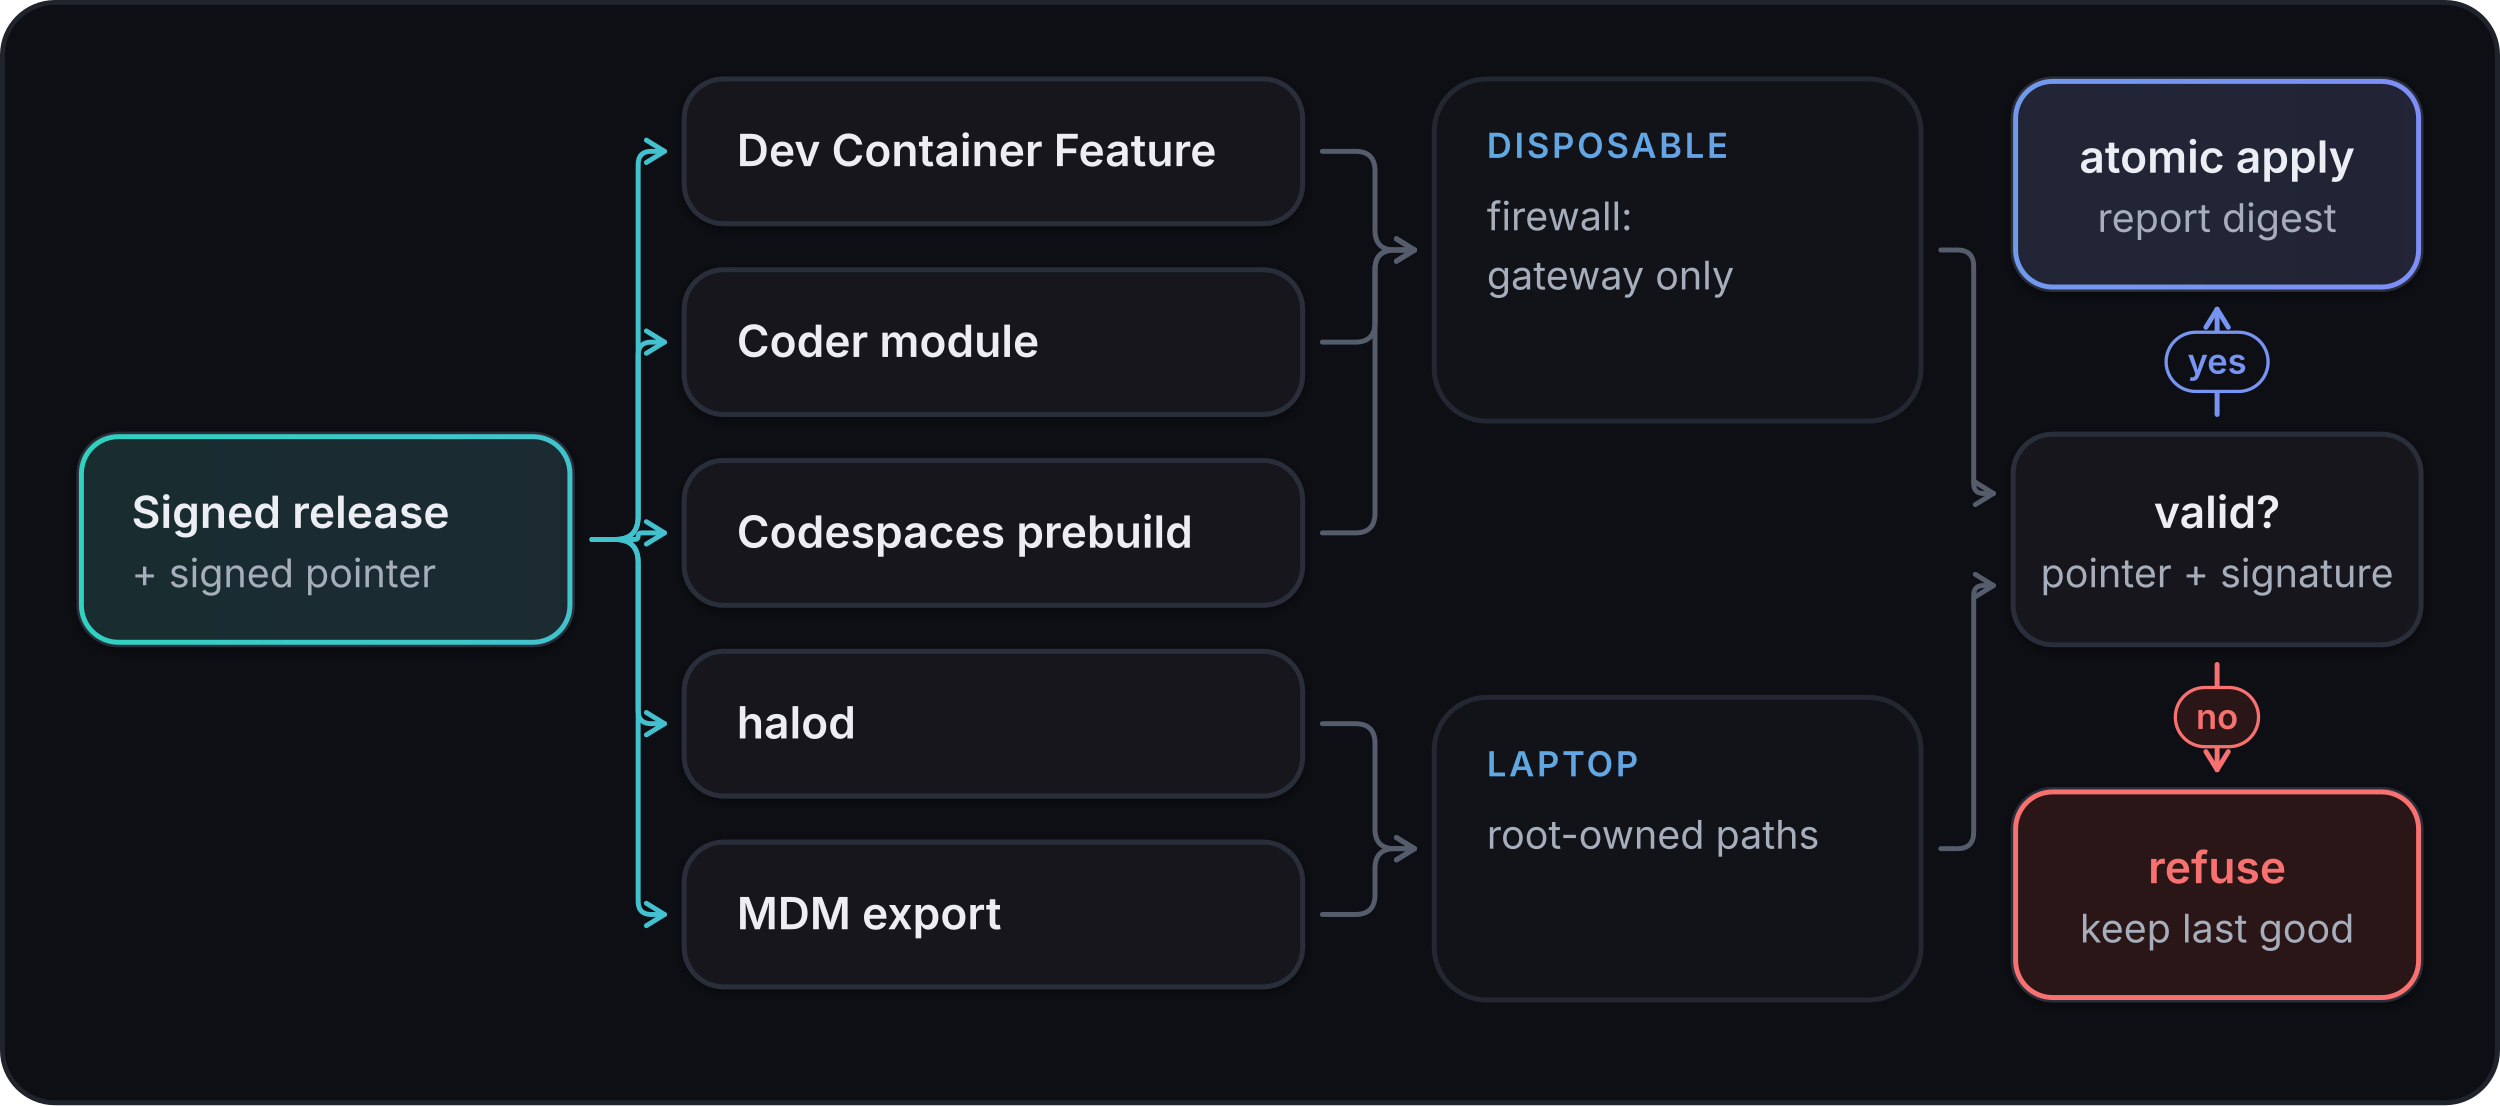
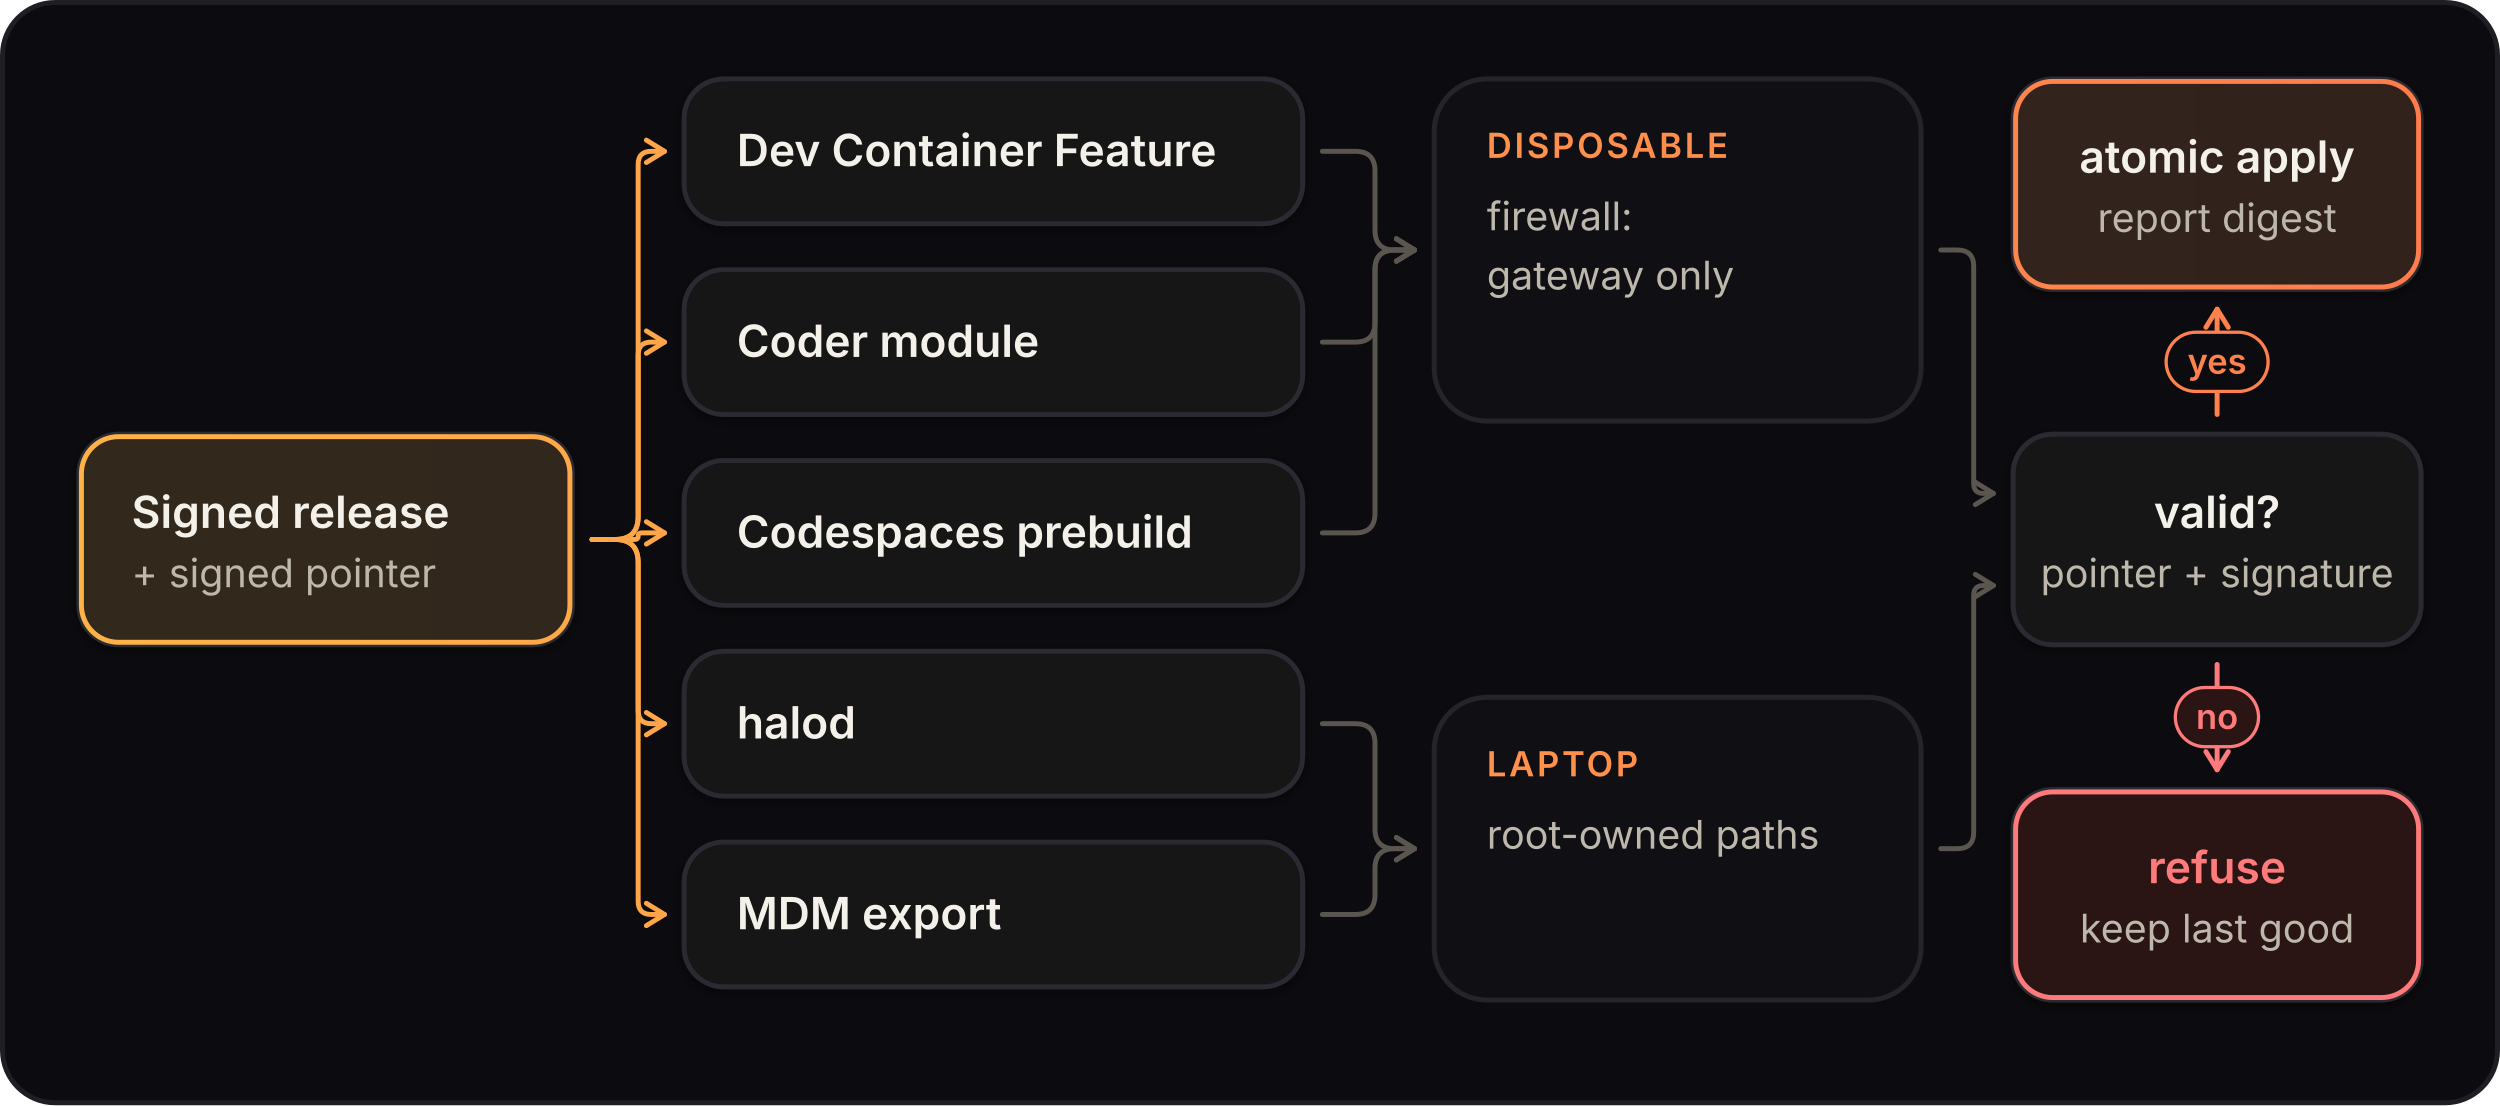
<svg xmlns="http://www.w3.org/2000/svg" viewBox="0 0 760 336" width="760" height="336" role="img" aria-labelledby="t d" font-family="ui-sans-serif,-apple-system,Inter,'Segoe UI',sans-serif">
  <style>
- .cv{fill:#0d0f14;stroke:#1f232c;stroke-width:1.5}
- .card{fill:#14171e;stroke:#2a2f3a;stroke-width:1.5}
+ .cv{fill:#0c0c10;stroke:#1e1e24;stroke-width:1.5}
+ .card{fill:#121217;stroke:#2a2a31;stroke-width:1.5}
.soft{fill:url(#gs)}
.ring{fill:none;stroke:url(#ga);stroke-width:1.5}
- .dcard{fill:#2a1517;stroke:#f87171;stroke-width:1.5}
- .ghost{fill:none;stroke:#555d6c;stroke-width:1.5;stroke-dasharray:4 4}
- .zone{fill:#111319;stroke:#232731;stroke-width:1.5}
- .chip{fill:#1a1d26;stroke:#2a2f3a;stroke-width:1}
+ .dcard{fill:#2a1414;stroke:#ff7a7a;stroke-width:1.5}
+ .ghost{fill:none;stroke:#5a564f;stroke-width:1.5;stroke-dasharray:4 4}
+ .zone{fill:#0f0f14;stroke:#24242b;stroke-width:1.5}
+ .chip{fill:#1a1a20;stroke:#2a2a31;stroke-width:1}
text{font-family:ui-sans-serif,-apple-system,Inter,'Segoe UI',sans-serif}
- .t{font-size:13.5px;font-weight:600;fill:#eceef3}
- .tm{font:600 12.5px ui-monospace,'SF Mono','JetBrains Mono',Menlo,Consolas,monospace;fill:#eceef3}
- .td{fill:#f87171}
- .s{font-size:12px;fill:#a6adbb}
- .m{font:11px ui-monospace,'SF Mono','JetBrains Mono',Menlo,Consolas,monospace;fill:#a6adbb}
- .xs{font-size:10.5px;font-weight:500;fill:#8a92a3}
+ .t{font-size:13.5px;font-weight:600;fill:#f4f1ea}
+ .tm{font:600 12.5px ui-monospace,'SF Mono','JetBrains Mono',Menlo,Consolas,monospace;fill:#f4f1ea}
+ .td{fill:#ff7a7a}
+ .s{font-size:12px;fill:#bdb7ac}
+ .m{font:11px ui-monospace,'SF Mono','JetBrains Mono',Menlo,Consolas,monospace;fill:#bdb7ac}
+ .xs{font-size:10.5px;font-weight:500;fill:#9a958b}
.xm{font-family:ui-monospace,'SF Mono','JetBrains Mono',Menlo,Consolas,monospace;font-weight:400}
.xa{fill:url(#ga);font-weight:600}
- .xd{fill:#f87171;font-weight:600}
- .xw{fill:#0b1220;font-weight:600}
- .k{font-size:10.5px;font-weight:600;letter-spacing:.08em;fill:#8a92a3}
+ .xd{fill:#ff7a7a;font-weight:600}
+ .xw{fill:#16130f;font-weight:600}
+ .k{font-size:10.5px;font-weight:600;letter-spacing:.08em;fill:#9a958b}
.ka{fill:url(#ga)}
- .h1{font-size:42px;font-weight:700;letter-spacing:-.02em;fill:#eceef3}
+ .h1{font-size:42px;font-weight:700;letter-spacing:-.02em;fill:#f4f1ea}
.ln,.la,.ld,.lm{fill:none;stroke-width:1.5;stroke-linecap:round;stroke-linejoin:round}
- .ln{stroke:#555d6c}.la{stroke:url(#ga)}.ld{stroke:#f87171}.lm{stroke:#2a2f3a}
- .lane{stroke:#2a2f3a;stroke-width:1.5;stroke-dasharray:3 4}
+ .ln{stroke:#5a564f}.la{stroke:url(#ga)}.ld{stroke:#ff7a7a}.lm{stroke:#2a2a31}
+ .lane{stroke:#2a2a31;stroke-width:1.5;stroke-dasharray:3 4}
.dash{stroke-dasharray:5 5}
- .dl{fill:#555d6c}.da{fill:url(#ga)}.dd{fill:#f87171}
- .pl{fill:#0d0f14}.pa{fill:#0d0f14;stroke:url(#ga);stroke-width:1}
- .pd{fill:#2a1517;stroke:#f87171;stroke-width:1}.ps{fill:url(#ga)}
- .fa{fill:url(#ga)}.fs{fill:url(#gs)}.fm{fill:#1a1d26}.fd{fill:#f87171}.ft{fill:#eceef3}
- .bdg{fill:url(#ga)}.bn{font-size:9.5px;font-weight:700;fill:#0b1220}
+ .dl{fill:#5a564f}.da{fill:url(#ga)}.dd{fill:#ff7a7a}
+ .pl{fill:#0c0c10}.pa{fill:#0c0c10;stroke:url(#ga);stroke-width:1}
+ .pd{fill:#2a1414;stroke:#ff7a7a;stroke-width:1}.ps{fill:url(#ga)}
+ .fa{fill:url(#ga)}.fs{fill:url(#gs)}.fm{fill:#1a1a20}.fd{fill:#ff7a7a}.ft{fill:#f4f1ea}
+ .bdg{fill:url(#ga)}.bn{font-size:9.5px;font-weight:700;fill:#16130f}
.ic{fill:none;stroke:url(#ga);stroke-width:1.75;stroke-linecap:round;stroke-linejoin:round}
.pkt{fill:url(#ga)}
.grow{transform-box:fill-box;transform-origin:left;animation:grow 4.8s cubic-bezier(.6,0,.2,1) infinite}
@keyframes grow{0%{transform:scaleX(.08)}25%{transform:scaleX(.3)}50%{transform:scaleX(.55)}75%,100%{transform:scaleX(1)}}
.flow{stroke-dasharray:4 6;animation:flow 1.1s linear infinite}
@keyframes flow{to{stroke-dashoffset:-20}}
.blink{animation:blink 3.2s ease-in-out infinite}
@keyframes blink{0%,100%{opacity:.18}35%,65%{opacity:1}}
.pulse{transform-box:fill-box;transform-origin:center;animation:pulse 2.8s ease-out infinite}
@keyframes pulse{0%{opacity:.55;transform:scale(.6)}100%{opacity:0;transform:scale(1.5)}}
@media (prefers-reduced-motion:reduce){.flow,.blink,.pulse,.grow{animation:none}.blink{opacity:1}.pulse,.pkt{display:none}}
</style>
  <defs>
    <linearGradient id="ga" gradientUnits="userSpaceOnUse" x1="0" y1="0" x2="760" y2="0">
-       <stop offset="0" stop-color="#2dd4bf" />
-       <stop offset="1" stop-color="#818cf8" />
+       <stop offset="0" stop-color="#ffb547" />
+       <stop offset="1" stop-color="#ff7a4d" />
    </linearGradient>
    <linearGradient id="gs" gradientUnits="userSpaceOnUse" x1="0" y1="0" x2="760" y2="0">
-       <stop offset="0" stop-color="#2dd4bf" stop-opacity="0.12" />
-       <stop offset="1" stop-color="#818cf8" stop-opacity="0.12" />
+       <stop offset="0" stop-color="#ffb547" stop-opacity="0.12" />
+       <stop offset="1" stop-color="#ff7a4d" stop-opacity="0.12" />
    </linearGradient>
    <filter id="sh" x="-10%" y="-10%" width="120%" height="140%">
-       <feDropShadow dx="0" dy="1" stdDeviation="1.6" flood-color="#000000" flood-opacity="0.45" />
+       <feDropShadow dx="0" dy="1" stdDeviation="1.6" flood-color="#000000" flood-opacity="0.5" />
    </filter>
  </defs>
  <rect class="cv" x=".75" y=".75" width="758.5" height="334.5" rx="16" />
  <rect class="card" x="24" y="132" width="150" height="64" rx="12" filter="url(#sh)" />
  <rect class="soft" x="24" y="132" width="150" height="64" rx="12" />
  <rect class="ring" x="24.75" y="132.75" width="148.5" height="62.5" rx="11.25" />
  <text class="t" x="40" y="160.5">Signed release</text>
  <text class="s" x="40" y="178.5">+ signed pointer</text>
  <rect class="card" x="208" y="24" width="188" height="44" rx="12" filter="url(#sh)" />
  <text class="t" x="224" y="50.5">Dev Container Feature</text>
  <path class="la" d="M180 164L187.0 164.0Q194 164 194.0 157.0L194.0 50.0Q194 46 198.0 46.0L202 46" />
  <path class="la hd" d="M196.5 49.4L202 46L196.5 42.6" />
  <rect class="card" x="208" y="82" width="188" height="44" rx="12" filter="url(#sh)" />
  <text class="t" x="224" y="108.5">Coder module</text>
  <path class="la" d="M180 164L187.0 164.0Q194 164 194.0 157.0L194.0 108.0Q194 104 198.0 104.0L202 104" />
  <path class="la hd" d="M196.5 107.4L202 104L196.5 100.6" />
  <rect class="card" x="208" y="140" width="188" height="44" rx="12" filter="url(#sh)" />
  <text class="t" x="224" y="166.5">Codespaces prebuild</text>
  <path class="la" d="M180 164L193.0 164.0Q194 164 194.0 163.0L194.0 163.0Q194 162 195.0 162.0L202 162" />
  <path class="la hd" d="M196.5 165.4L202 162L196.5 158.6" />
  <rect class="card" x="208" y="198" width="188" height="44" rx="12" filter="url(#sh)" />
  <text class="t" x="224" y="224.5">halod</text>
  <path class="la" d="M180 164L187.0 164.0Q194 164 194.0 171.0L194.0 216.0Q194 220 198.0 220.0L202 220" />
  <path class="la hd" d="M196.5 223.4L202 220L196.5 216.6" />
  <rect class="card" x="208" y="256" width="188" height="44" rx="12" filter="url(#sh)" />
  <text class="t" x="224" y="282.5">MDM export</text>
  <path class="la" d="M180 164L187.0 164.0Q194 164 194.0 171.0L194.0 274.0Q194 278 198.0 278.0L202 278" />
  <path class="la hd" d="M196.5 281.4L202 278L196.5 274.6" />
  <rect class="zone" x="436" y="24" width="148" height="104" rx="16" />
  <text class="k ka" x="452" y="48">DISPOSABLE</text>
  <text class="s" x="452" y="70">firewall:</text>
  <text class="s" x="452" y="88">gateway only</text>
  <rect class="zone" x="436" y="212" width="148" height="92" rx="16" />
  <text class="k ka" x="452" y="236">LAPTOP</text>
  <text class="s" x="452" y="258">root-owned paths</text>
  <path class="ln" d="M402 46L412.0 46.0Q418 46 418.0 52.0L418.0 70.0Q418 76 424.0 76.0L430 76" />
  <path class="ln hd" d="M424.5 79.4L430 76L424.5 72.6" />
  <path class="ln" d="M402 104L412.0 104.0Q418 104 418.0 98.0L418.0 82.0Q418 76 424.0 76.0L430 76" />
  <path class="ln hd" d="M424.5 79.4L430 76L424.5 72.6" />
  <path class="ln" d="M402 162L412.0 162.0Q418 162 418.0 156.0L418.0 82.0Q418 76 424.0 76.0L430 76" />
  <path class="ln hd" d="M424.5 79.4L430 76L424.5 72.6" />
  <path class="ln" d="M402 220L412.0 220.0Q418 220 418.0 226.0L418.0 252.0Q418 258 424.0 258.0L430 258" />
  <path class="ln hd" d="M424.5 261.4L430 258L424.5 254.6" />
  <path class="ln" d="M402 278L412.0 278.0Q418 278 418.0 272.0L418.0 264.0Q418 258 424.0 258.0L430 258" />
  <path class="ln hd" d="M424.5 261.4L430 258L424.5 254.6" />
  <rect class="card" x="612" y="132" width="124" height="64" rx="12" filter="url(#sh)" />
  <text class="t" x="674" y="160.5" text-anchor="middle">valid?</text>
  <text class="s" x="674" y="178.5" text-anchor="middle">pointer + signature</text>
  <path class="ln" d="M590 76L595.0 76.0Q600 76 600.0 81.0L600.0 147.0Q600 150 603.0 150.0L606 150" />
  <path class="ln hd" d="M600.5 153.4L606 150L600.5 146.6" />
  <path class="ln" d="M590 258L595.0 258.0Q600 258 600.0 253.0L600.0 181.0Q600 178 603.0 178.0L606 178" />
  <path class="ln hd" d="M600.5 181.4L606 178L600.5 174.6" />
  <rect class="card" x="612" y="24" width="124" height="64" rx="12" filter="url(#sh)" />
  <rect class="soft" x="612" y="24" width="124" height="64" rx="12" />
  <rect class="ring" x="612.75" y="24.75" width="122.5" height="62.5" rx="11.25" />
  <text class="t" x="674" y="52.5" text-anchor="middle">atomic apply</text>
  <text class="s" x="674" y="70.5" text-anchor="middle">report digest</text>
  <rect class="card" x="612" y="240" width="124" height="64" rx="12" filter="url(#sh)" />
  <rect class="dcard" x="612.75" y="240.75" width="122.5" height="62.5" rx="11.25" />
  <text class="t td" x="674" y="268.5" text-anchor="middle">refuse</text>
  <text class="s" x="674" y="286.5" text-anchor="middle">keep last good</text>
  <path class="la" d="M674 126L674 94" />
  <path class="la hd" d="M677.4 99.5L674 94L670.6 99.5" />
  <rect class="pa" x="658.5" y="101" width="31.0" height="18" rx="9" />
  <text class="xs xa" x="674" y="113.6" text-anchor="middle">yes</text>
  <path class="ld" d="M674 202L674 234" />
  <path class="ld hd" d="M670.6 228.5L674 234L677.4 228.5" />
  <rect class="pd" x="661.3" y="209" width="25.3" height="18" rx="9" />
  <text class="xs xd" x="674" y="221.6" text-anchor="middle">no</text>
</svg>
